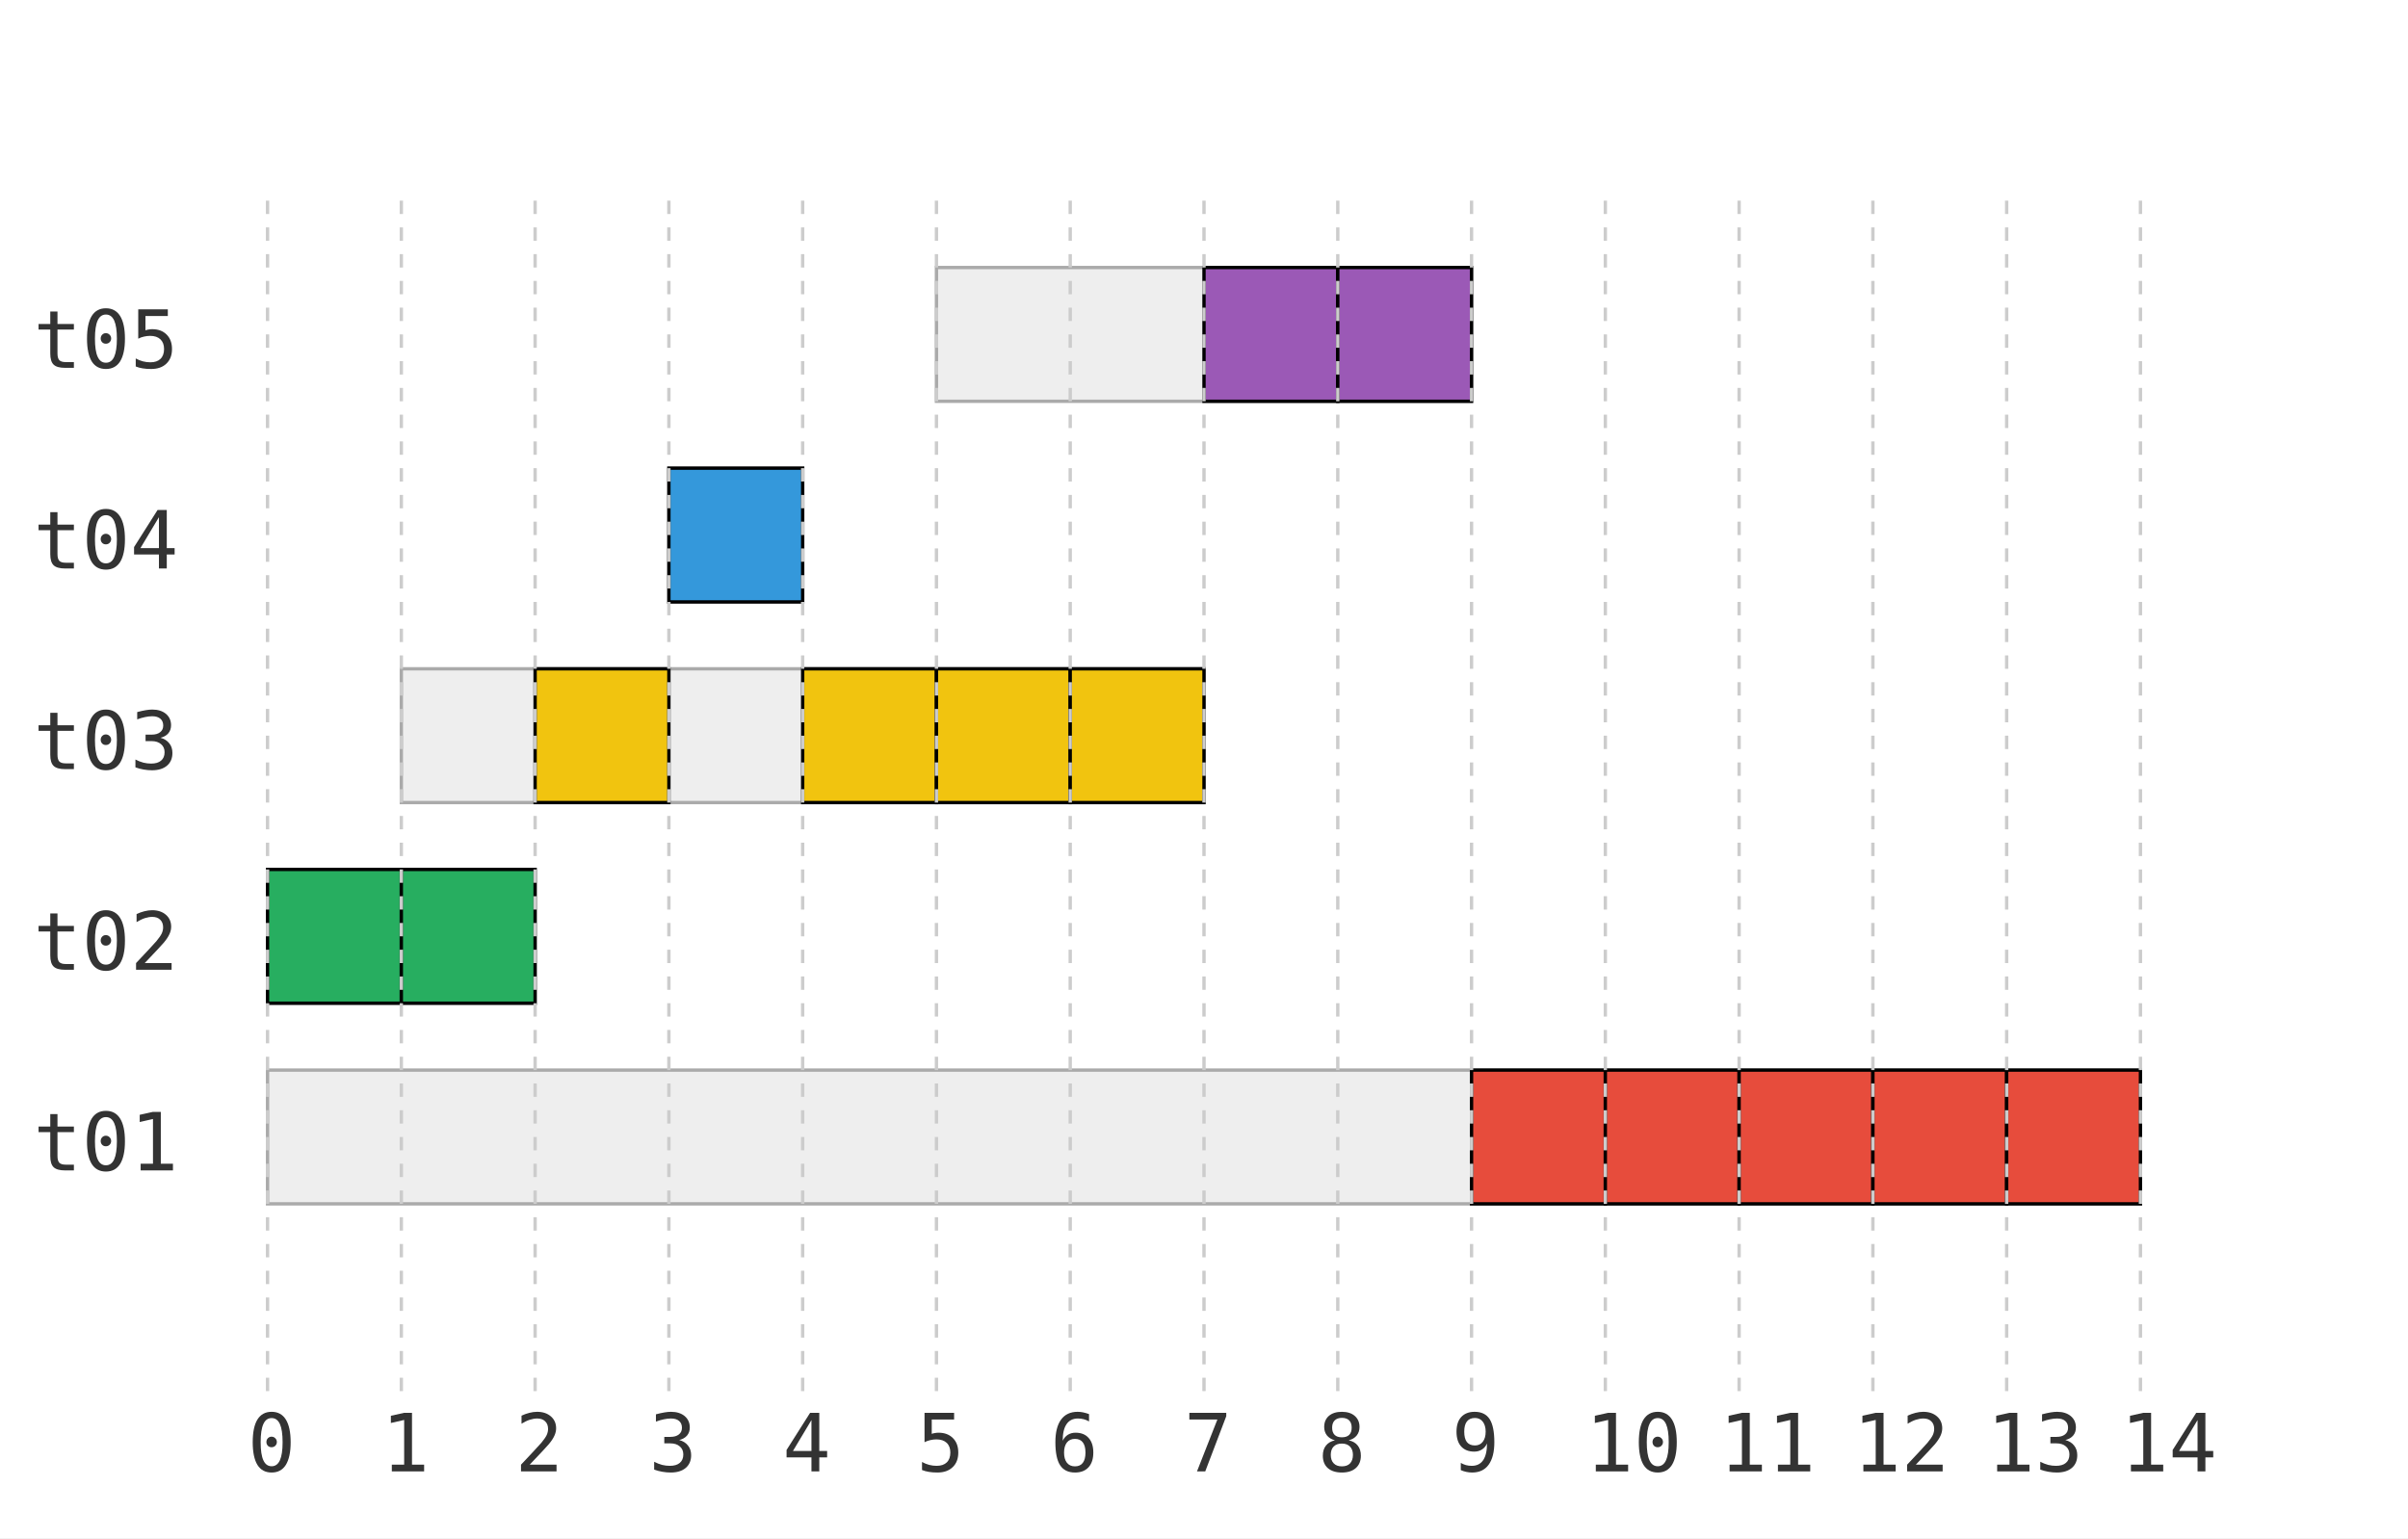
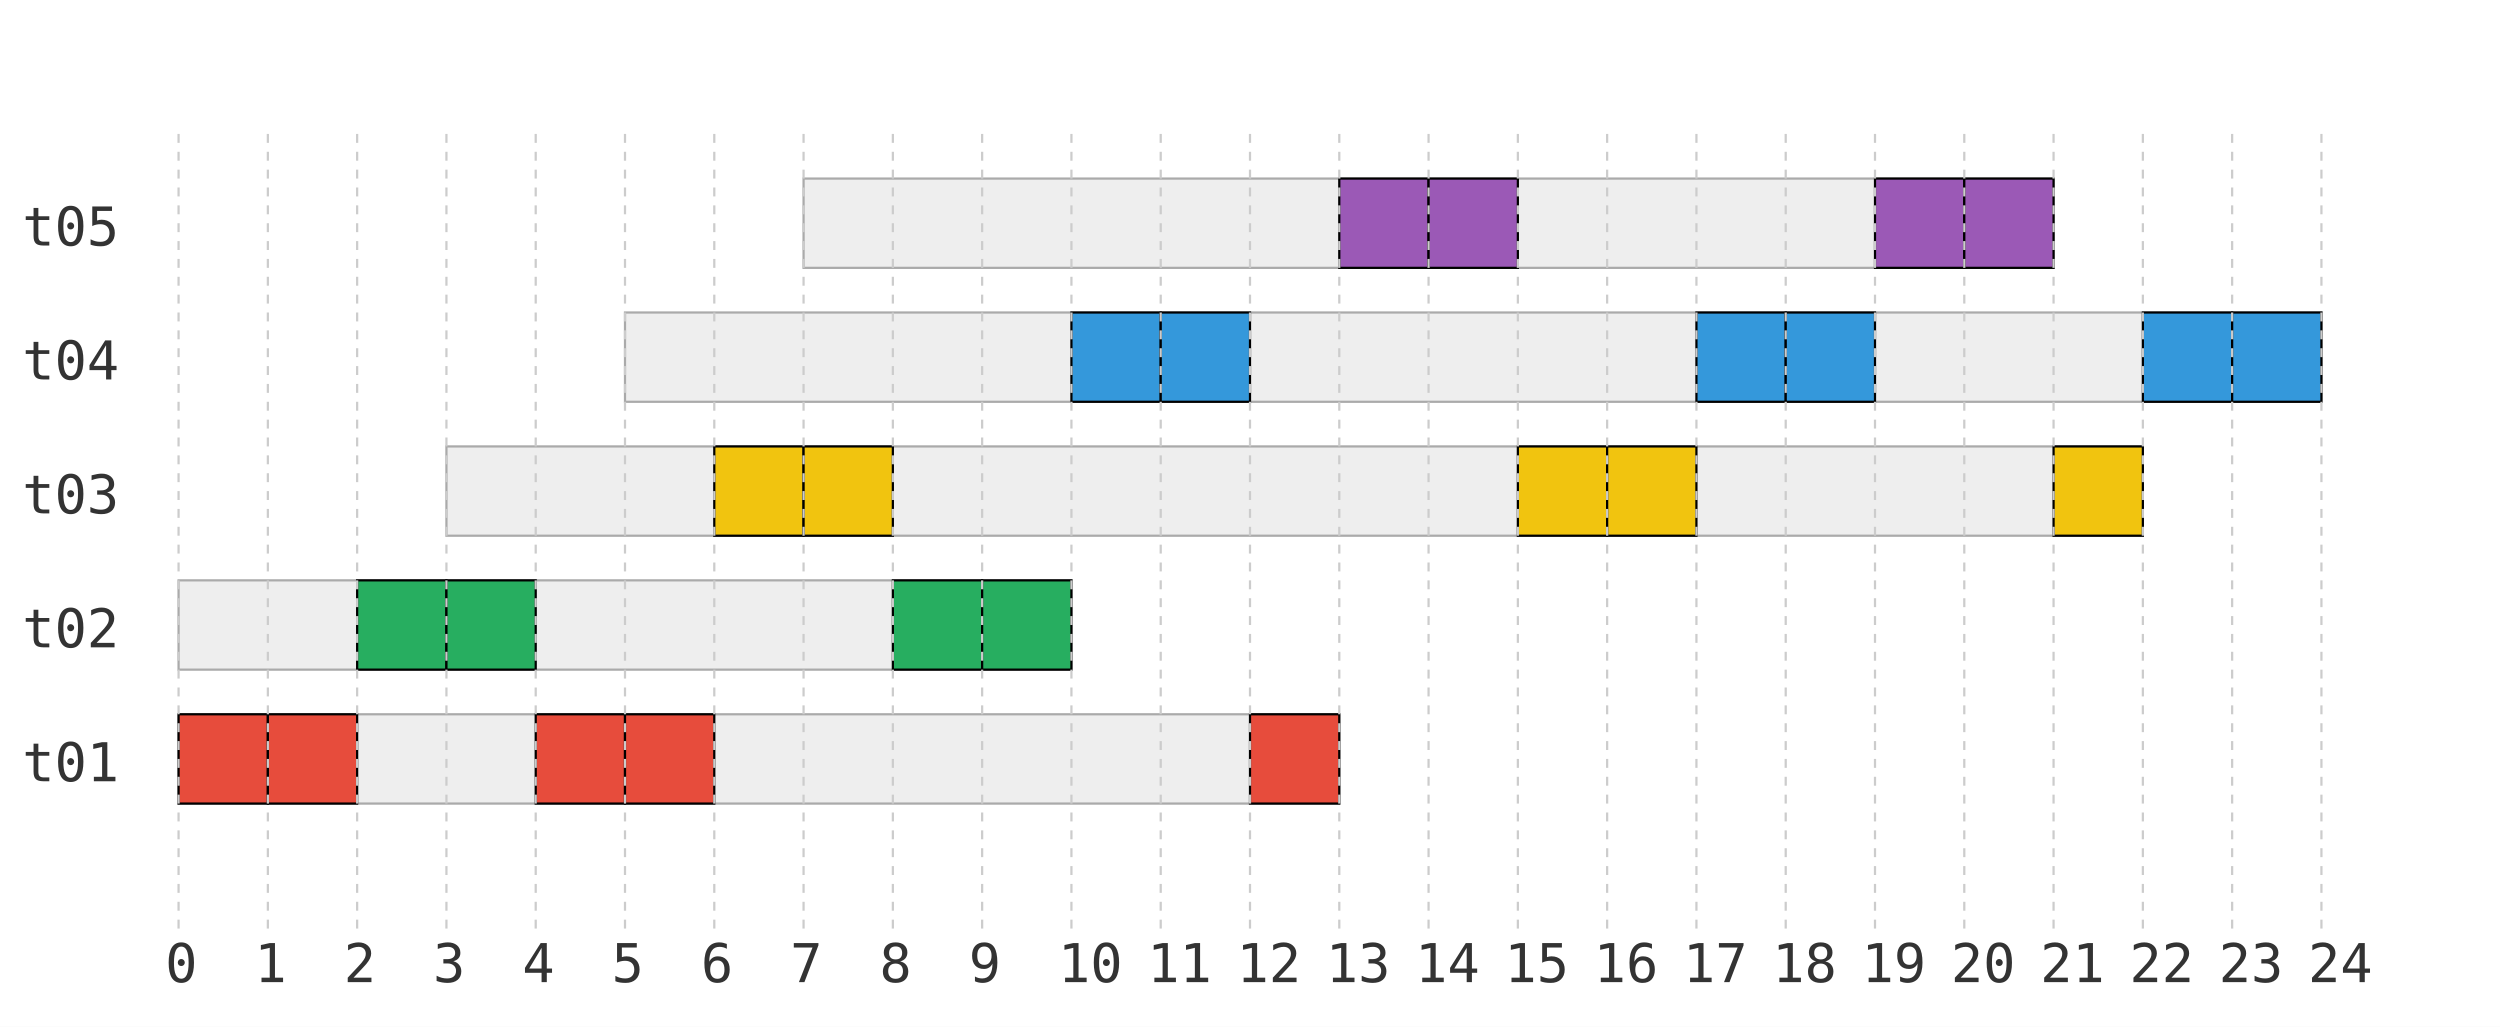
- <svg xmlns="http://www.w3.org/2000/svg" width="360" height="230">
+ <svg xmlns="http://www.w3.org/2000/svg" width="560" height="230">
  <style>text{font-family:monospace;font-size:12px;fill:#333;}</style>
  <rect width="100%" height="100%" fill="white" />
  <text x="5" y="55">t05</text>
-   <rect x="140" y="40" width="80" height="20" fill="#eeeeee" stroke="#aaa" stroke-width="0.5" />
-   <rect x="180" y="40" width="20" height="20" fill="#9b59b6" stroke="black" stroke-width="0.5" />
-   <rect x="200" y="40" width="20" height="20" fill="#9b59b6" stroke="black" stroke-width="0.5" />
+   <rect x="180" y="40" width="280" height="20" fill="#eeeeee" stroke="#aaa" stroke-width="0.5" />
+   <rect x="300" y="40" width="20" height="20" fill="#9b59b6" stroke="black" stroke-width="0.5" />
+   <rect x="320" y="40" width="20" height="20" fill="#9b59b6" stroke="black" stroke-width="0.5" />
+   <rect x="420" y="40" width="20" height="20" fill="#9b59b6" stroke="black" stroke-width="0.5" />
+   <rect x="440" y="40" width="20" height="20" fill="#9b59b6" stroke="black" stroke-width="0.5" />
  <text x="5" y="85">t04</text>
-   <rect x="100" y="70" width="20" height="20" fill="#eeeeee" stroke="#aaa" stroke-width="0.5" />
-   <rect x="100" y="70" width="20" height="20" fill="#3498db" stroke="black" stroke-width="0.5" />
+   <rect x="140" y="70" width="380" height="20" fill="#eeeeee" stroke="#aaa" stroke-width="0.5" />
+   <rect x="240" y="70" width="20" height="20" fill="#3498db" stroke="black" stroke-width="0.5" />
+   <rect x="260" y="70" width="20" height="20" fill="#3498db" stroke="black" stroke-width="0.5" />
+   <rect x="380" y="70" width="20" height="20" fill="#3498db" stroke="black" stroke-width="0.5" />
+   <rect x="400" y="70" width="20" height="20" fill="#3498db" stroke="black" stroke-width="0.5" />
+   <rect x="480" y="70" width="20" height="20" fill="#3498db" stroke="black" stroke-width="0.5" />
+   <rect x="500" y="70" width="20" height="20" fill="#3498db" stroke="black" stroke-width="0.5" />
  <text x="5" y="115">t03</text>
-   <rect x="60" y="100" width="120" height="20" fill="#eeeeee" stroke="#aaa" stroke-width="0.5" />
-   <rect x="80" y="100" width="20" height="20" fill="#f1c40f" stroke="black" stroke-width="0.5" />
-   <rect x="120" y="100" width="20" height="20" fill="#f1c40f" stroke="black" stroke-width="0.5" />
-   <rect x="140" y="100" width="20" height="20" fill="#f1c40f" stroke="black" stroke-width="0.5" />
+   <rect x="100" y="100" width="380" height="20" fill="#eeeeee" stroke="#aaa" stroke-width="0.5" />
  <rect x="160" y="100" width="20" height="20" fill="#f1c40f" stroke="black" stroke-width="0.5" />
+   <rect x="180" y="100" width="20" height="20" fill="#f1c40f" stroke="black" stroke-width="0.5" />
+   <rect x="340" y="100" width="20" height="20" fill="#f1c40f" stroke="black" stroke-width="0.5" />
+   <rect x="360" y="100" width="20" height="20" fill="#f1c40f" stroke="black" stroke-width="0.5" />
+   <rect x="460" y="100" width="20" height="20" fill="#f1c40f" stroke="black" stroke-width="0.5" />
  <text x="5" y="145">t02</text>
-   <rect x="40" y="130" width="40" height="20" fill="#eeeeee" stroke="#aaa" stroke-width="0.5" />
-   <rect x="40" y="130" width="20" height="20" fill="#27ae60" stroke="black" stroke-width="0.5" />
-   <rect x="60" y="130" width="20" height="20" fill="#27ae60" stroke="black" stroke-width="0.5" />
+   <rect x="40" y="130" width="200" height="20" fill="#eeeeee" stroke="#aaa" stroke-width="0.5" />
+   <rect x="80" y="130" width="20" height="20" fill="#27ae60" stroke="black" stroke-width="0.5" />
+   <rect x="100" y="130" width="20" height="20" fill="#27ae60" stroke="black" stroke-width="0.5" />
+   <rect x="200" y="130" width="20" height="20" fill="#27ae60" stroke="black" stroke-width="0.5" />
+   <rect x="220" y="130" width="20" height="20" fill="#27ae60" stroke="black" stroke-width="0.5" />
  <text x="5" y="175">t01</text>
-   <rect x="40" y="160" width="280" height="20" fill="#eeeeee" stroke="#aaa" stroke-width="0.5" />
-   <rect x="220" y="160" width="20" height="20" fill="#e74c3c" stroke="black" stroke-width="0.5" />
-   <rect x="240" y="160" width="20" height="20" fill="#e74c3c" stroke="black" stroke-width="0.5" />
-   <rect x="260" y="160" width="20" height="20" fill="#e74c3c" stroke="black" stroke-width="0.5" />
+   <rect x="40" y="160" width="260" height="20" fill="#eeeeee" stroke="#aaa" stroke-width="0.5" />
+   <rect x="40" y="160" width="20" height="20" fill="#e74c3c" stroke="black" stroke-width="0.5" />
+   <rect x="60" y="160" width="20" height="20" fill="#e74c3c" stroke="black" stroke-width="0.5" />
+   <rect x="120" y="160" width="20" height="20" fill="#e74c3c" stroke="black" stroke-width="0.5" />
+   <rect x="140" y="160" width="20" height="20" fill="#e74c3c" stroke="black" stroke-width="0.5" />
  <rect x="280" y="160" width="20" height="20" fill="#e74c3c" stroke="black" stroke-width="0.5" />
-   <rect x="300" y="160" width="20" height="20" fill="#e74c3c" stroke="black" stroke-width="0.5" />
  <g font-size="8" fill="#555">
    <line x1="40" y1="30" x2="40" y2="210" stroke="#ccc" stroke-width="0.5" stroke-dasharray="2,2" />
    <text x="37" y="220">0</text>
    <line x1="60" y1="30" x2="60" y2="210" stroke="#ccc" stroke-width="0.5" stroke-dasharray="2,2" />
    <text x="57" y="220">1</text>
    <line x1="80" y1="30" x2="80" y2="210" stroke="#ccc" stroke-width="0.5" stroke-dasharray="2,2" />
    <text x="77" y="220">2</text>
    <line x1="100" y1="30" x2="100" y2="210" stroke="#ccc" stroke-width="0.5" stroke-dasharray="2,2" />
    <text x="97" y="220">3</text>
    <line x1="120" y1="30" x2="120" y2="210" stroke="#ccc" stroke-width="0.5" stroke-dasharray="2,2" />
    <text x="117" y="220">4</text>
    <line x1="140" y1="30" x2="140" y2="210" stroke="#ccc" stroke-width="0.5" stroke-dasharray="2,2" />
    <text x="137" y="220">5</text>
    <line x1="160" y1="30" x2="160" y2="210" stroke="#ccc" stroke-width="0.5" stroke-dasharray="2,2" />
    <text x="157" y="220">6</text>
    <line x1="180" y1="30" x2="180" y2="210" stroke="#ccc" stroke-width="0.5" stroke-dasharray="2,2" />
    <text x="177" y="220">7</text>
    <line x1="200" y1="30" x2="200" y2="210" stroke="#ccc" stroke-width="0.5" stroke-dasharray="2,2" />
    <text x="197" y="220">8</text>
    <line x1="220" y1="30" x2="220" y2="210" stroke="#ccc" stroke-width="0.5" stroke-dasharray="2,2" />
    <text x="217" y="220">9</text>
    <line x1="240" y1="30" x2="240" y2="210" stroke="#ccc" stroke-width="0.5" stroke-dasharray="2,2" />
    <text x="237" y="220">10</text>
    <line x1="260" y1="30" x2="260" y2="210" stroke="#ccc" stroke-width="0.5" stroke-dasharray="2,2" />
    <text x="257" y="220">11</text>
    <line x1="280" y1="30" x2="280" y2="210" stroke="#ccc" stroke-width="0.5" stroke-dasharray="2,2" />
    <text x="277" y="220">12</text>
    <line x1="300" y1="30" x2="300" y2="210" stroke="#ccc" stroke-width="0.5" stroke-dasharray="2,2" />
    <text x="297" y="220">13</text>
    <line x1="320" y1="30" x2="320" y2="210" stroke="#ccc" stroke-width="0.5" stroke-dasharray="2,2" />
    <text x="317" y="220">14</text>
+     <line x1="340" y1="30" x2="340" y2="210" stroke="#ccc" stroke-width="0.5" stroke-dasharray="2,2" />
+     <text x="337" y="220">15</text>
+     <line x1="360" y1="30" x2="360" y2="210" stroke="#ccc" stroke-width="0.5" stroke-dasharray="2,2" />
+     <text x="357" y="220">16</text>
+     <line x1="380" y1="30" x2="380" y2="210" stroke="#ccc" stroke-width="0.5" stroke-dasharray="2,2" />
+     <text x="377" y="220">17</text>
+     <line x1="400" y1="30" x2="400" y2="210" stroke="#ccc" stroke-width="0.5" stroke-dasharray="2,2" />
+     <text x="397" y="220">18</text>
+     <line x1="420" y1="30" x2="420" y2="210" stroke="#ccc" stroke-width="0.5" stroke-dasharray="2,2" />
+     <text x="417" y="220">19</text>
+     <line x1="440" y1="30" x2="440" y2="210" stroke="#ccc" stroke-width="0.5" stroke-dasharray="2,2" />
+     <text x="437" y="220">20</text>
+     <line x1="460" y1="30" x2="460" y2="210" stroke="#ccc" stroke-width="0.5" stroke-dasharray="2,2" />
+     <text x="457" y="220">21</text>
+     <line x1="480" y1="30" x2="480" y2="210" stroke="#ccc" stroke-width="0.5" stroke-dasharray="2,2" />
+     <text x="477" y="220">22</text>
+     <line x1="500" y1="30" x2="500" y2="210" stroke="#ccc" stroke-width="0.5" stroke-dasharray="2,2" />
+     <text x="497" y="220">23</text>
+     <line x1="520" y1="30" x2="520" y2="210" stroke="#ccc" stroke-width="0.5" stroke-dasharray="2,2" />
+     <text x="517" y="220">24</text>
  </g>
</svg>
